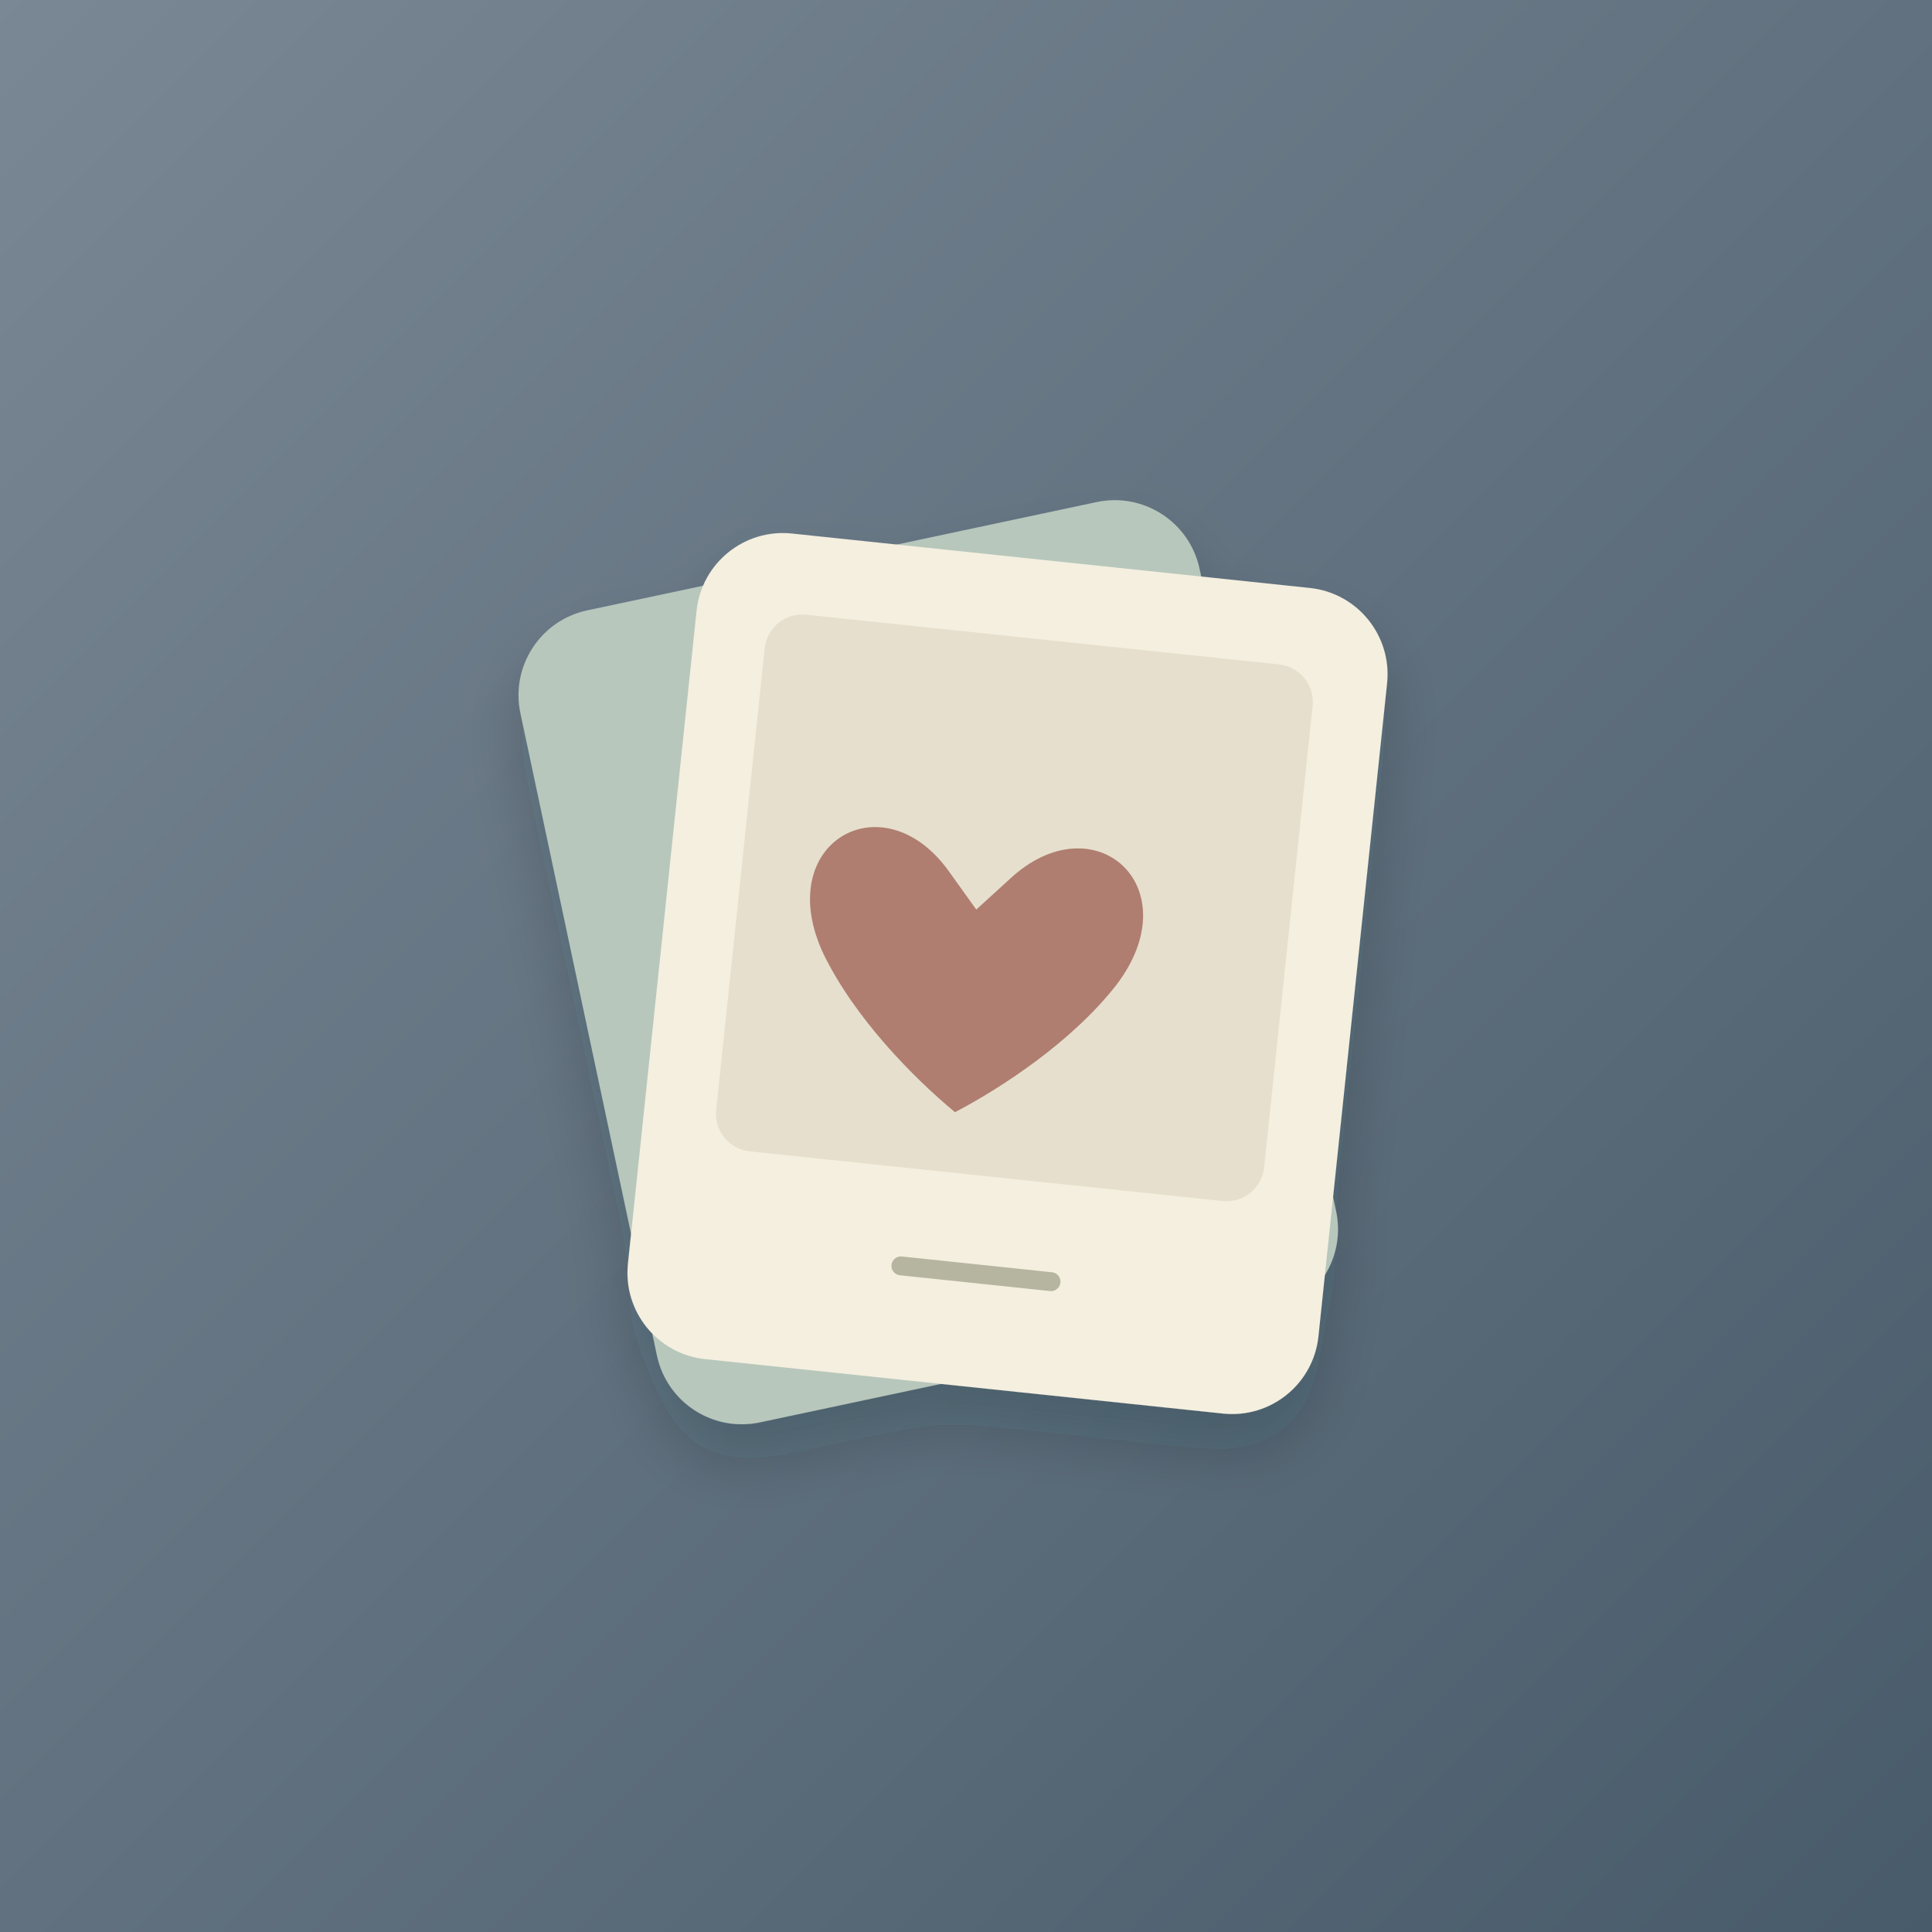
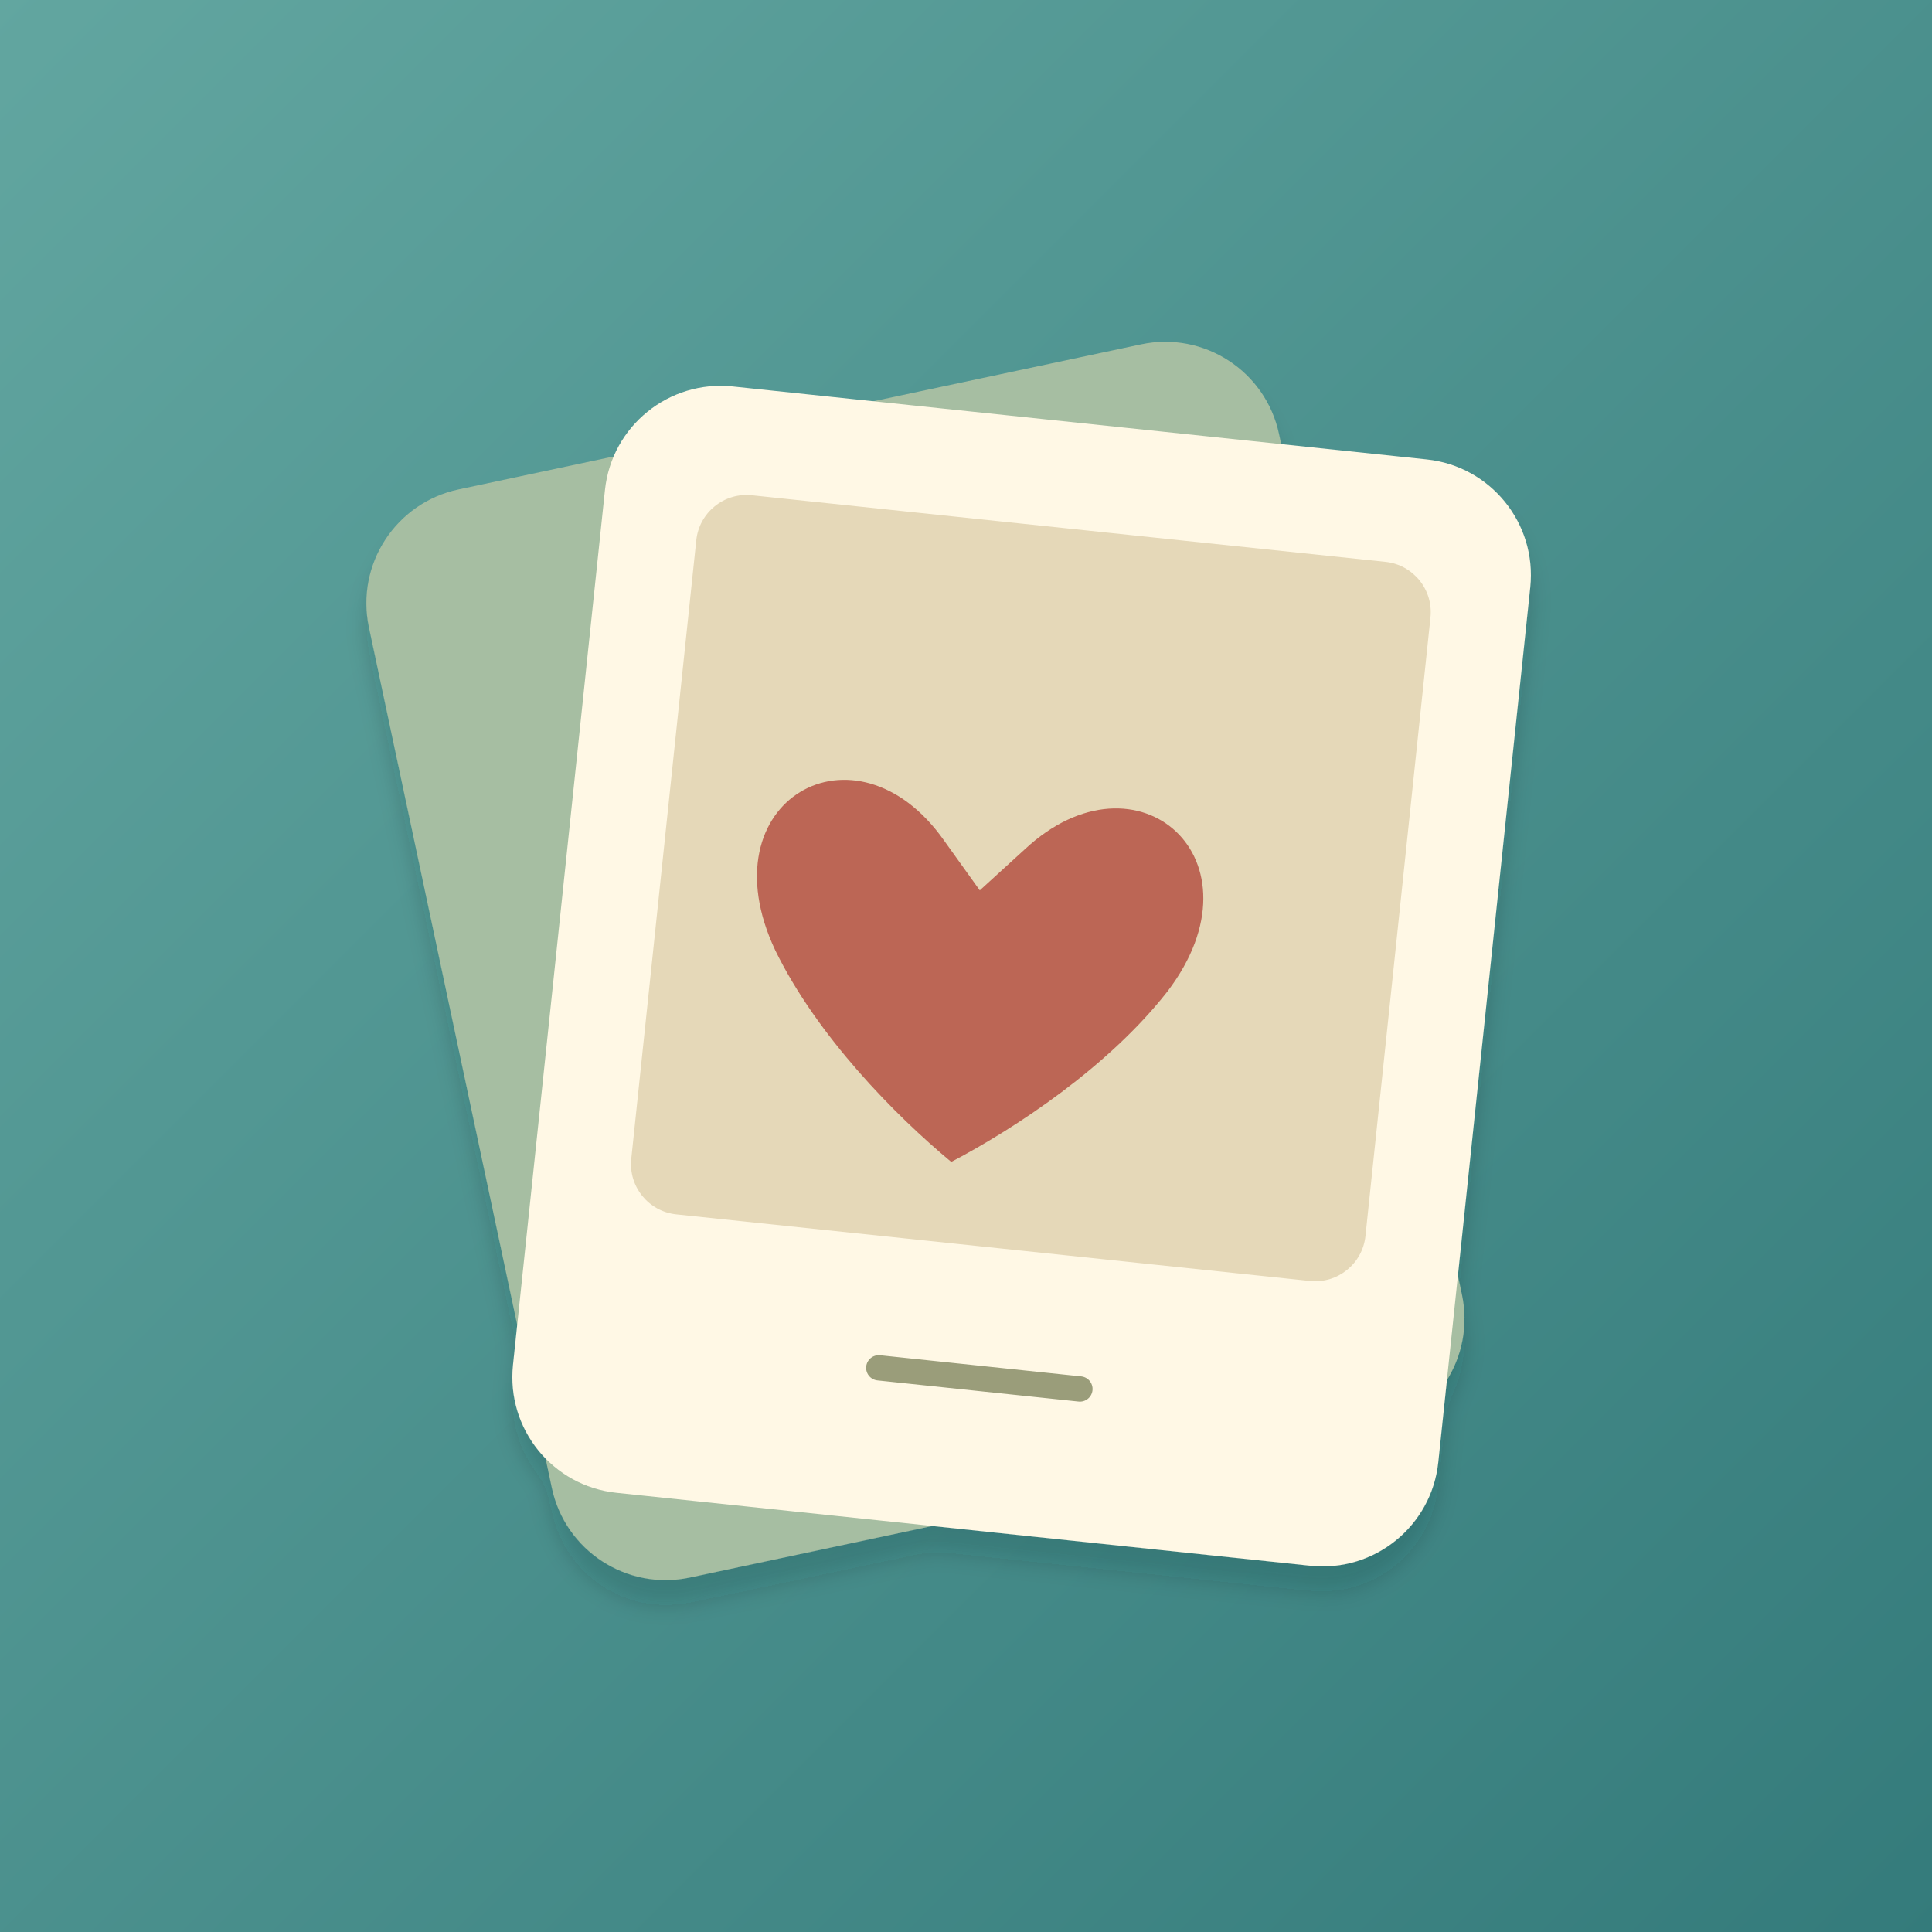
<svg xmlns="http://www.w3.org/2000/svg" width="512" height="512" viewBox="0 0 512 512">
  <defs>
    <linearGradient id="bg" x2="1" y2="1">
-       <stop stop-color="#7a8794" />
-       <stop offset="1" stop-color="#485b6a" />
+       <stop stop-color="#62a6a0" />
+       <stop offset="1" stop-color="#347b7b" />
    </linearGradient>
    <filter id="s" x="-40%" y="-30%" width="180%" height="190%">
-       <feDropShadow dx="0" dy="10" stdDeviation="8" flood-color="#132a22" flood-opacity=".18" />
+       <feDropShadow dx="0" dy="5" stdDeviation="2" flood-color="#132a22" flood-opacity=".16" />
    </filter>
  </defs>
  <rect width="512" height="512" fill="url(#bg)" />
-   <g id="artwork" filter="url(#s)">
-     <rect x="154" y="145" width="184" height="220" rx="23" transform="rotate(-12 246 255)" fill="#b8c7bc" />
+   <g id="artwork" transform="translate(256 256) scale(1.34) translate(-256 -256)" filter="url(#s)">
+     <rect x="154" y="145" width="184" height="220" rx="23" transform="rotate(-12 246 255)" fill="#a6bea2" />
    <g transform="rotate(6 267 258)">
-       <rect x="175" y="148" width="184" height="220" rx="23" fill="#f4efdf" />
-       <rect x="194" y="169" width="146" height="143" rx="10" fill="#e6dfcd" />
-       <path d="M218 258c-17-28 11-48 31-25l8 9 8-9c20-23 48-3 31 25-10 16-27 30-39 38-12-8-29-22-39-38Z" fill="#af7e70" />
-       <path d="M247 338h40" stroke="#b5b5a0" stroke-width="5" stroke-linecap="round" />
+       <rect x="175" y="148" width="184" height="220" rx="23" fill="#fff8e5" />
+       <rect x="194" y="169" width="146" height="143" rx="10" fill="#e5d8b8" />
+       <path d="M218 258c-17-28 11-48 31-25l8 9 8-9c20-23 48-3 31 25-10 16-27 30-39 38-12-8-29-22-39-38Z" fill="#bc6655" />
+       <path d="M247 338h40" stroke="#9a9d7a" stroke-width="5" stroke-linecap="round" />
    </g>
  </g>
</svg>
